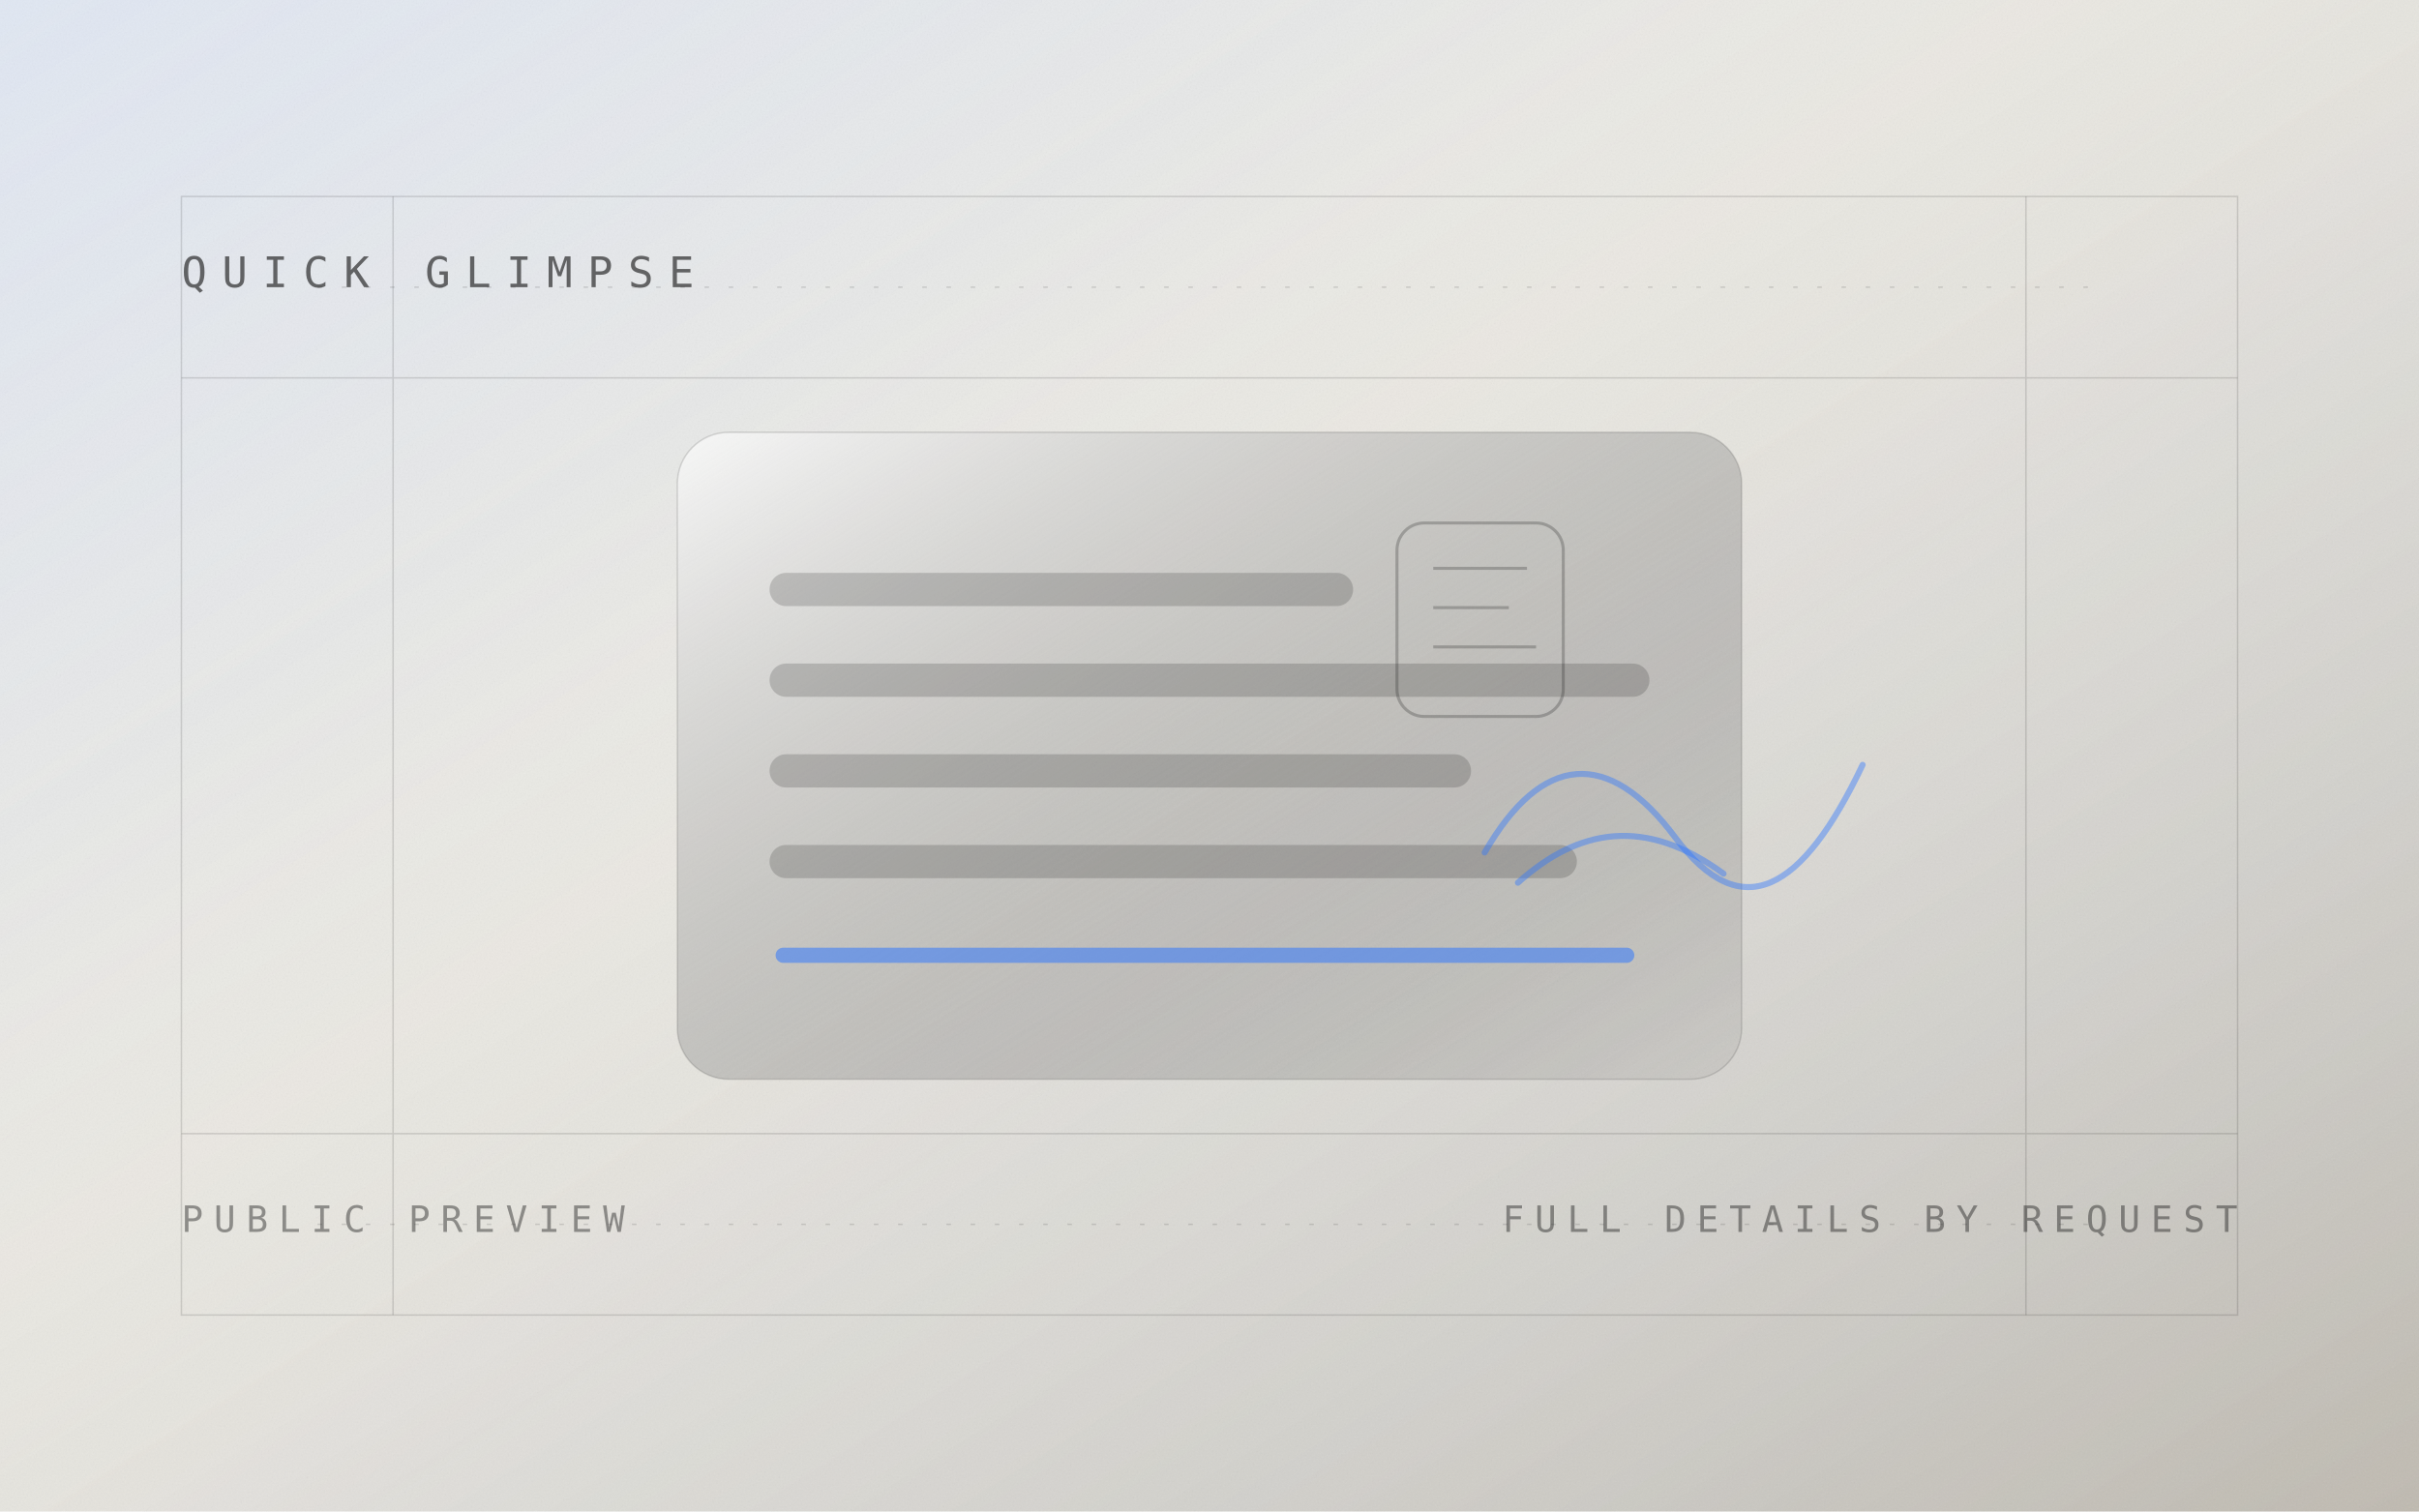
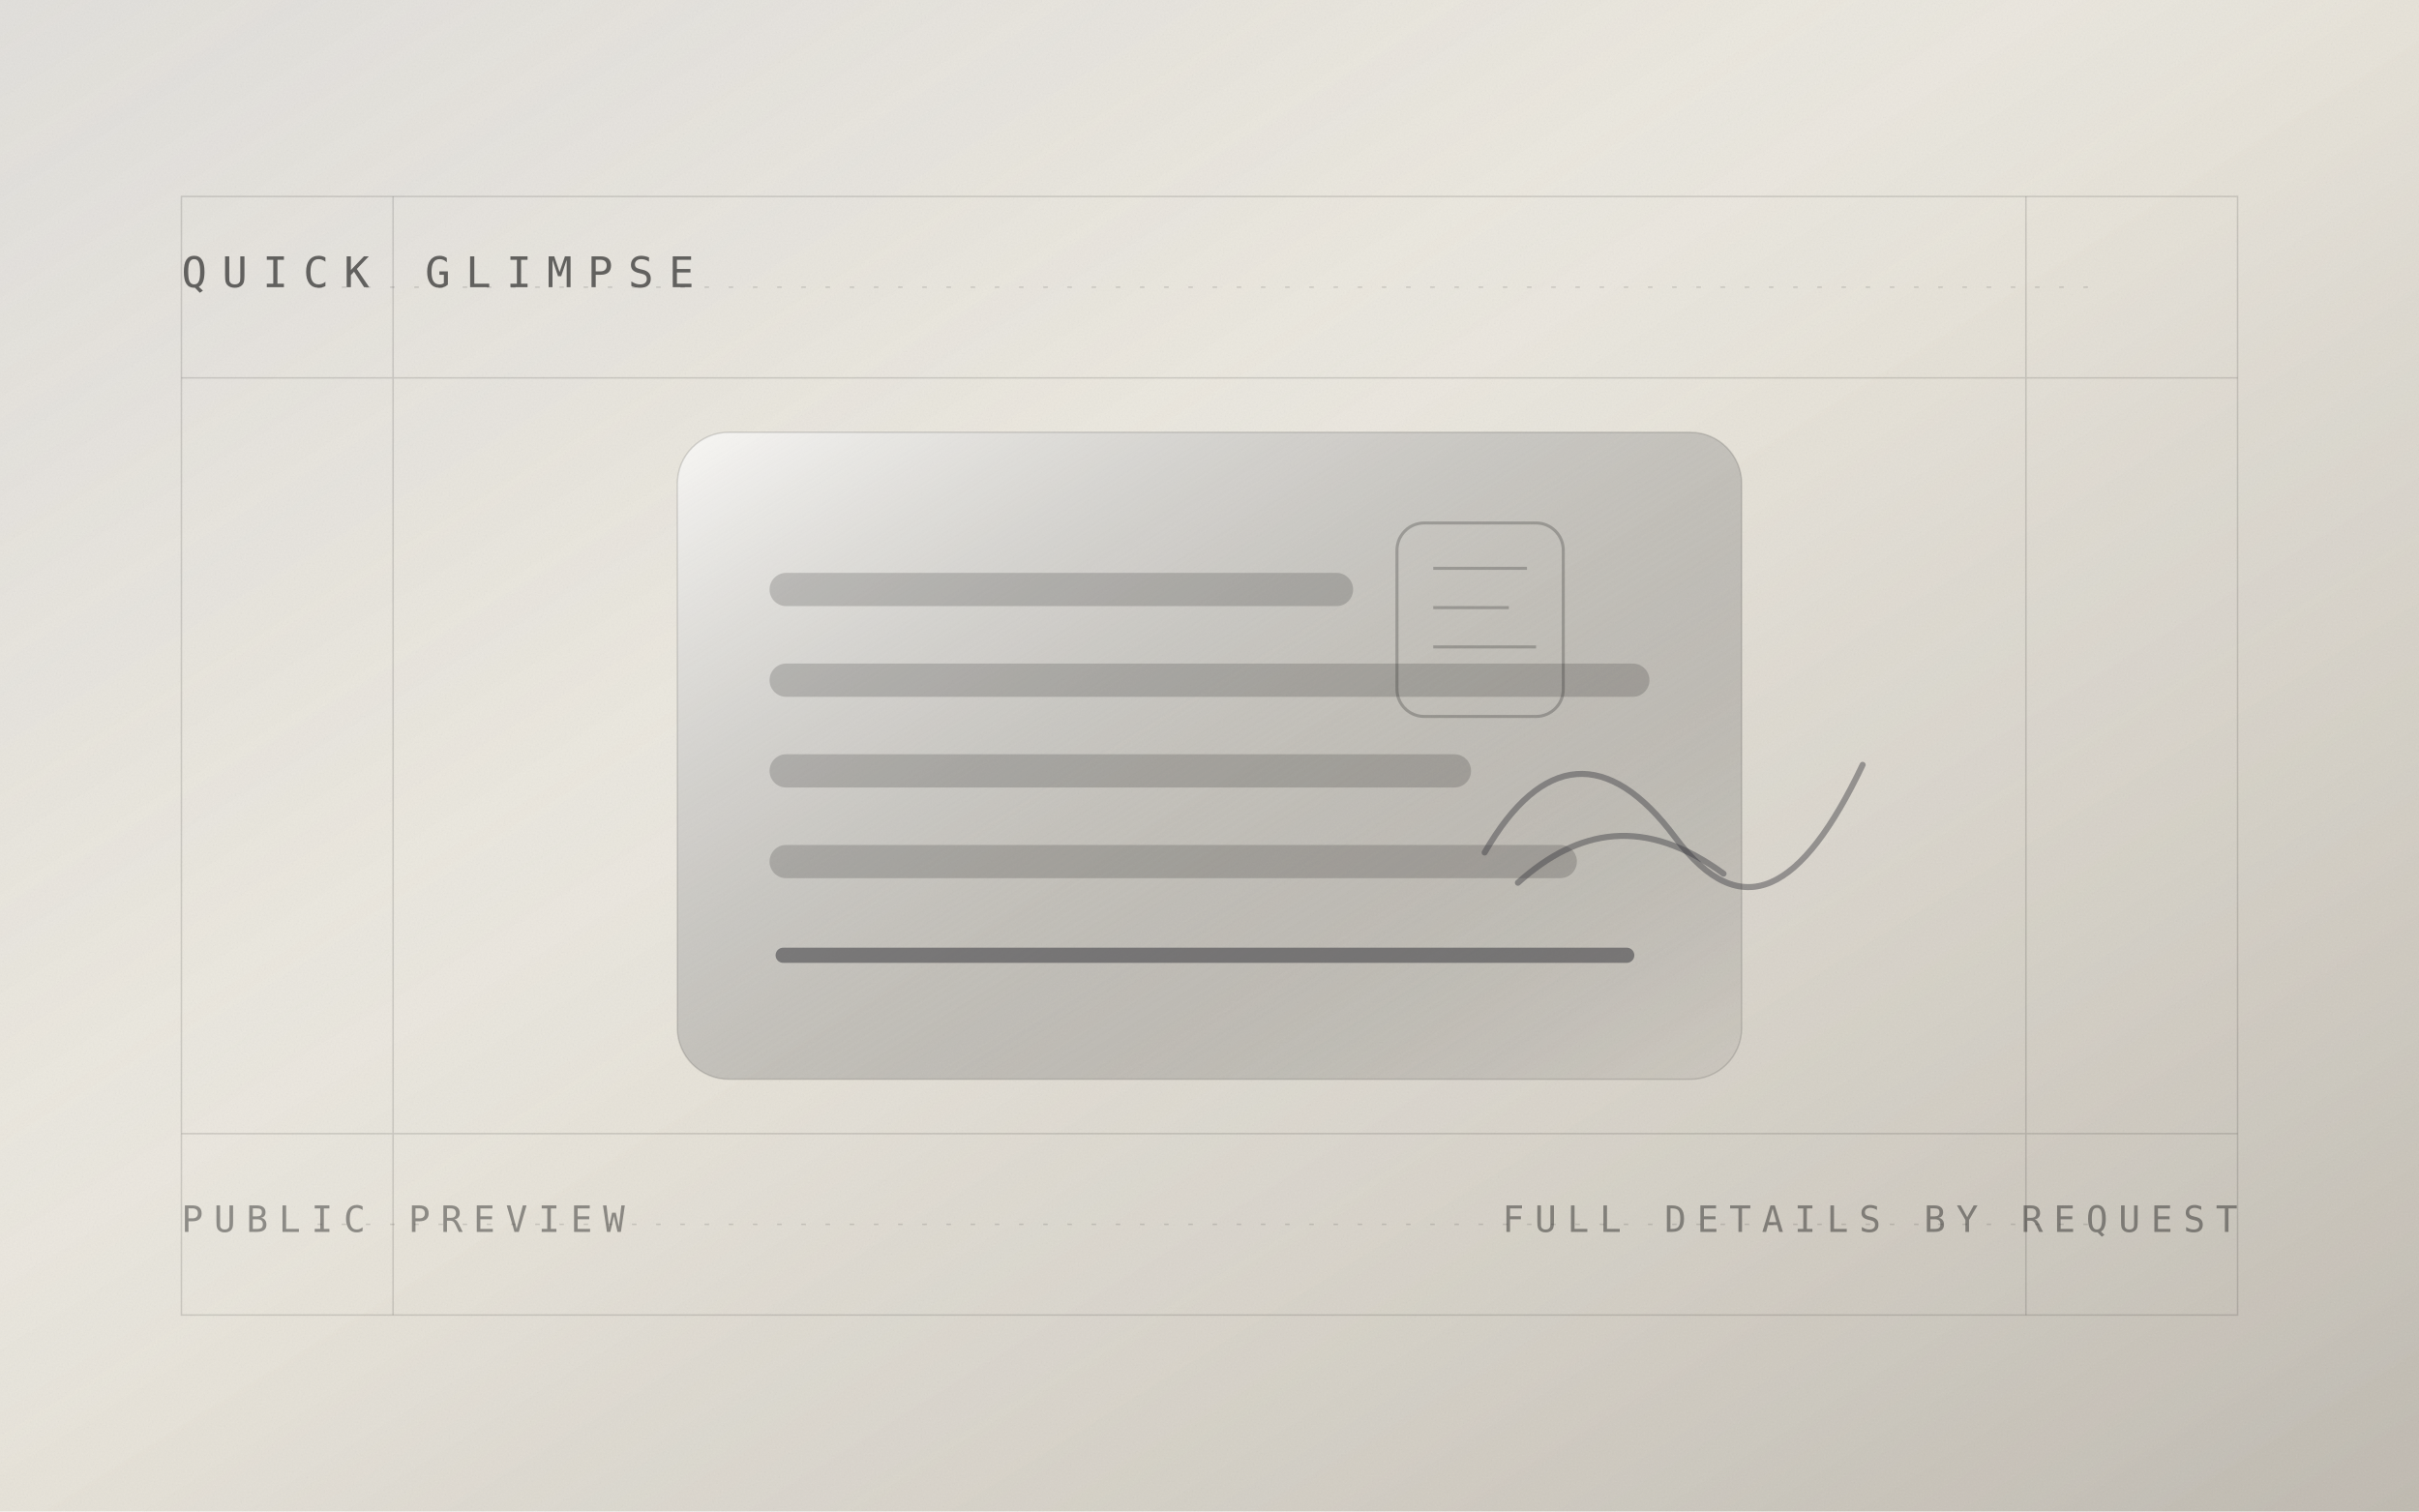
<svg xmlns="http://www.w3.org/2000/svg" viewBox="0 0 1600 1000" role="img" aria-labelledby="title desc">
  <defs>
    <filter id="grain" x="-20%" y="-20%" width="140%" height="140%">
      <feTurbulence type="fractalNoise" baseFrequency="0.82" numOctaves="3" stitchTiles="stitch" />
      <feColorMatrix type="saturate" values="0" />
      <feComponentTransfer>
        <feFuncA type="table" tableValues="0 0.08" />
      </feComponentTransfer>
    </filter>
    <linearGradient id="paper" x1="0" y1="0" x2="1" y2="1">
      <stop offset="0" stop-color="#f8f6f0" />
      <stop offset="0.5" stop-color="#ece8de" />
      <stop offset="1" stop-color="#d9d3c8" />
    </linearGradient>
    <linearGradient id="blueWash" x1="0" y1="0" x2="1" y2="1">
-       <stop offset="0" stop-color="#2d76ff" stop-opacity="0.12" />
-       <stop offset="0.42" stop-color="#2d76ff" stop-opacity="0.02" />
+       <stop offset="0" stop-color="#34343a" stop-opacity="0.12" />
+       <stop offset="0.42" stop-color="#34343a" stop-opacity="0.02" />
      <stop offset="1" stop-color="#111111" stop-opacity="0.13" />
    </linearGradient>
    <linearGradient id="cardShade" x1="0" y1="0" x2="1" y2="1">
      <stop offset="0" stop-color="#ffffff" stop-opacity="0.68" />
      <stop offset="1" stop-color="#111111" stop-opacity="0.05" />
    </linearGradient>
  </defs>
  <rect width="1600" height="1000" fill="url(#paper)" />
  <rect width="1600" height="1000" fill="url(#blueWash)" />
  <rect width="1600" height="1000" filter="url(#grain)" />
  <g fill="none" stroke="#111" stroke-opacity="0.14" stroke-width="1">
    <path d="M120 130H1480V870H120z" />
    <path d="M120 250H1480M120 750H1480M260 130V870M1340 130V870" />
    <path d="M210 190H1390" stroke-dasharray="3 13" />
    <path d="M210 810H1390" stroke-dasharray="3 13" />
  </g>
  <g transform="translate(448 286)">
    <rect x="0" y="0" width="704" height="428" rx="34" fill="url(#cardShade)" stroke="#111" stroke-opacity="0.14" />
    <path d="M72 104H436M72 164H632M72 224H514M72 284H584" stroke="#111" stroke-opacity="0.18" stroke-width="22" stroke-linecap="round" />
-     <path d="M70 346H628" stroke="#2d76ff" stroke-opacity="0.52" stroke-width="10" stroke-linecap="round" />
+     <path d="M70 346H628" stroke="#34343a" stroke-opacity="0.52" stroke-width="10" stroke-linecap="round" />
    <g transform="translate(476 60)" fill="none" stroke="#111" stroke-opacity="0.24" stroke-width="2">
      <rect x="0" y="0" width="110" height="128" rx="18" />
      <path d="M24 30H86M24 56H74M24 82H92" />
    </g>
-     <g transform="translate(534 198)" fill="none" stroke="#2d76ff" stroke-opacity="0.42" stroke-width="4" stroke-linecap="round">
+     <g transform="translate(534 198)" fill="none" stroke="#34343a" stroke-opacity="0.42" stroke-width="4" stroke-linecap="round">
      <path d="M0 80C38 14 82 11 126 70S210 106 250 22" />
      <path d="M22 100C62 64 106 56 158 94" />
    </g>
  </g>
  <g fill="#111">
    <text x="120" y="190" font-family="ui-monospace, SFMono-Regular, Menlo, monospace" font-size="28" letter-spacing="10" opacity="0.62">QUICK GLIMPSE</text>
    <text x="120" y="815" font-family="ui-monospace, SFMono-Regular, Menlo, monospace" font-size="24" letter-spacing="7" opacity="0.42">PUBLIC PREVIEW</text>
    <text x="1480" y="815" text-anchor="end" font-family="ui-monospace, SFMono-Regular, Menlo, monospace" font-size="24" letter-spacing="7" opacity="0.42">FULL DETAILS BY REQUEST</text>
  </g>
</svg>
